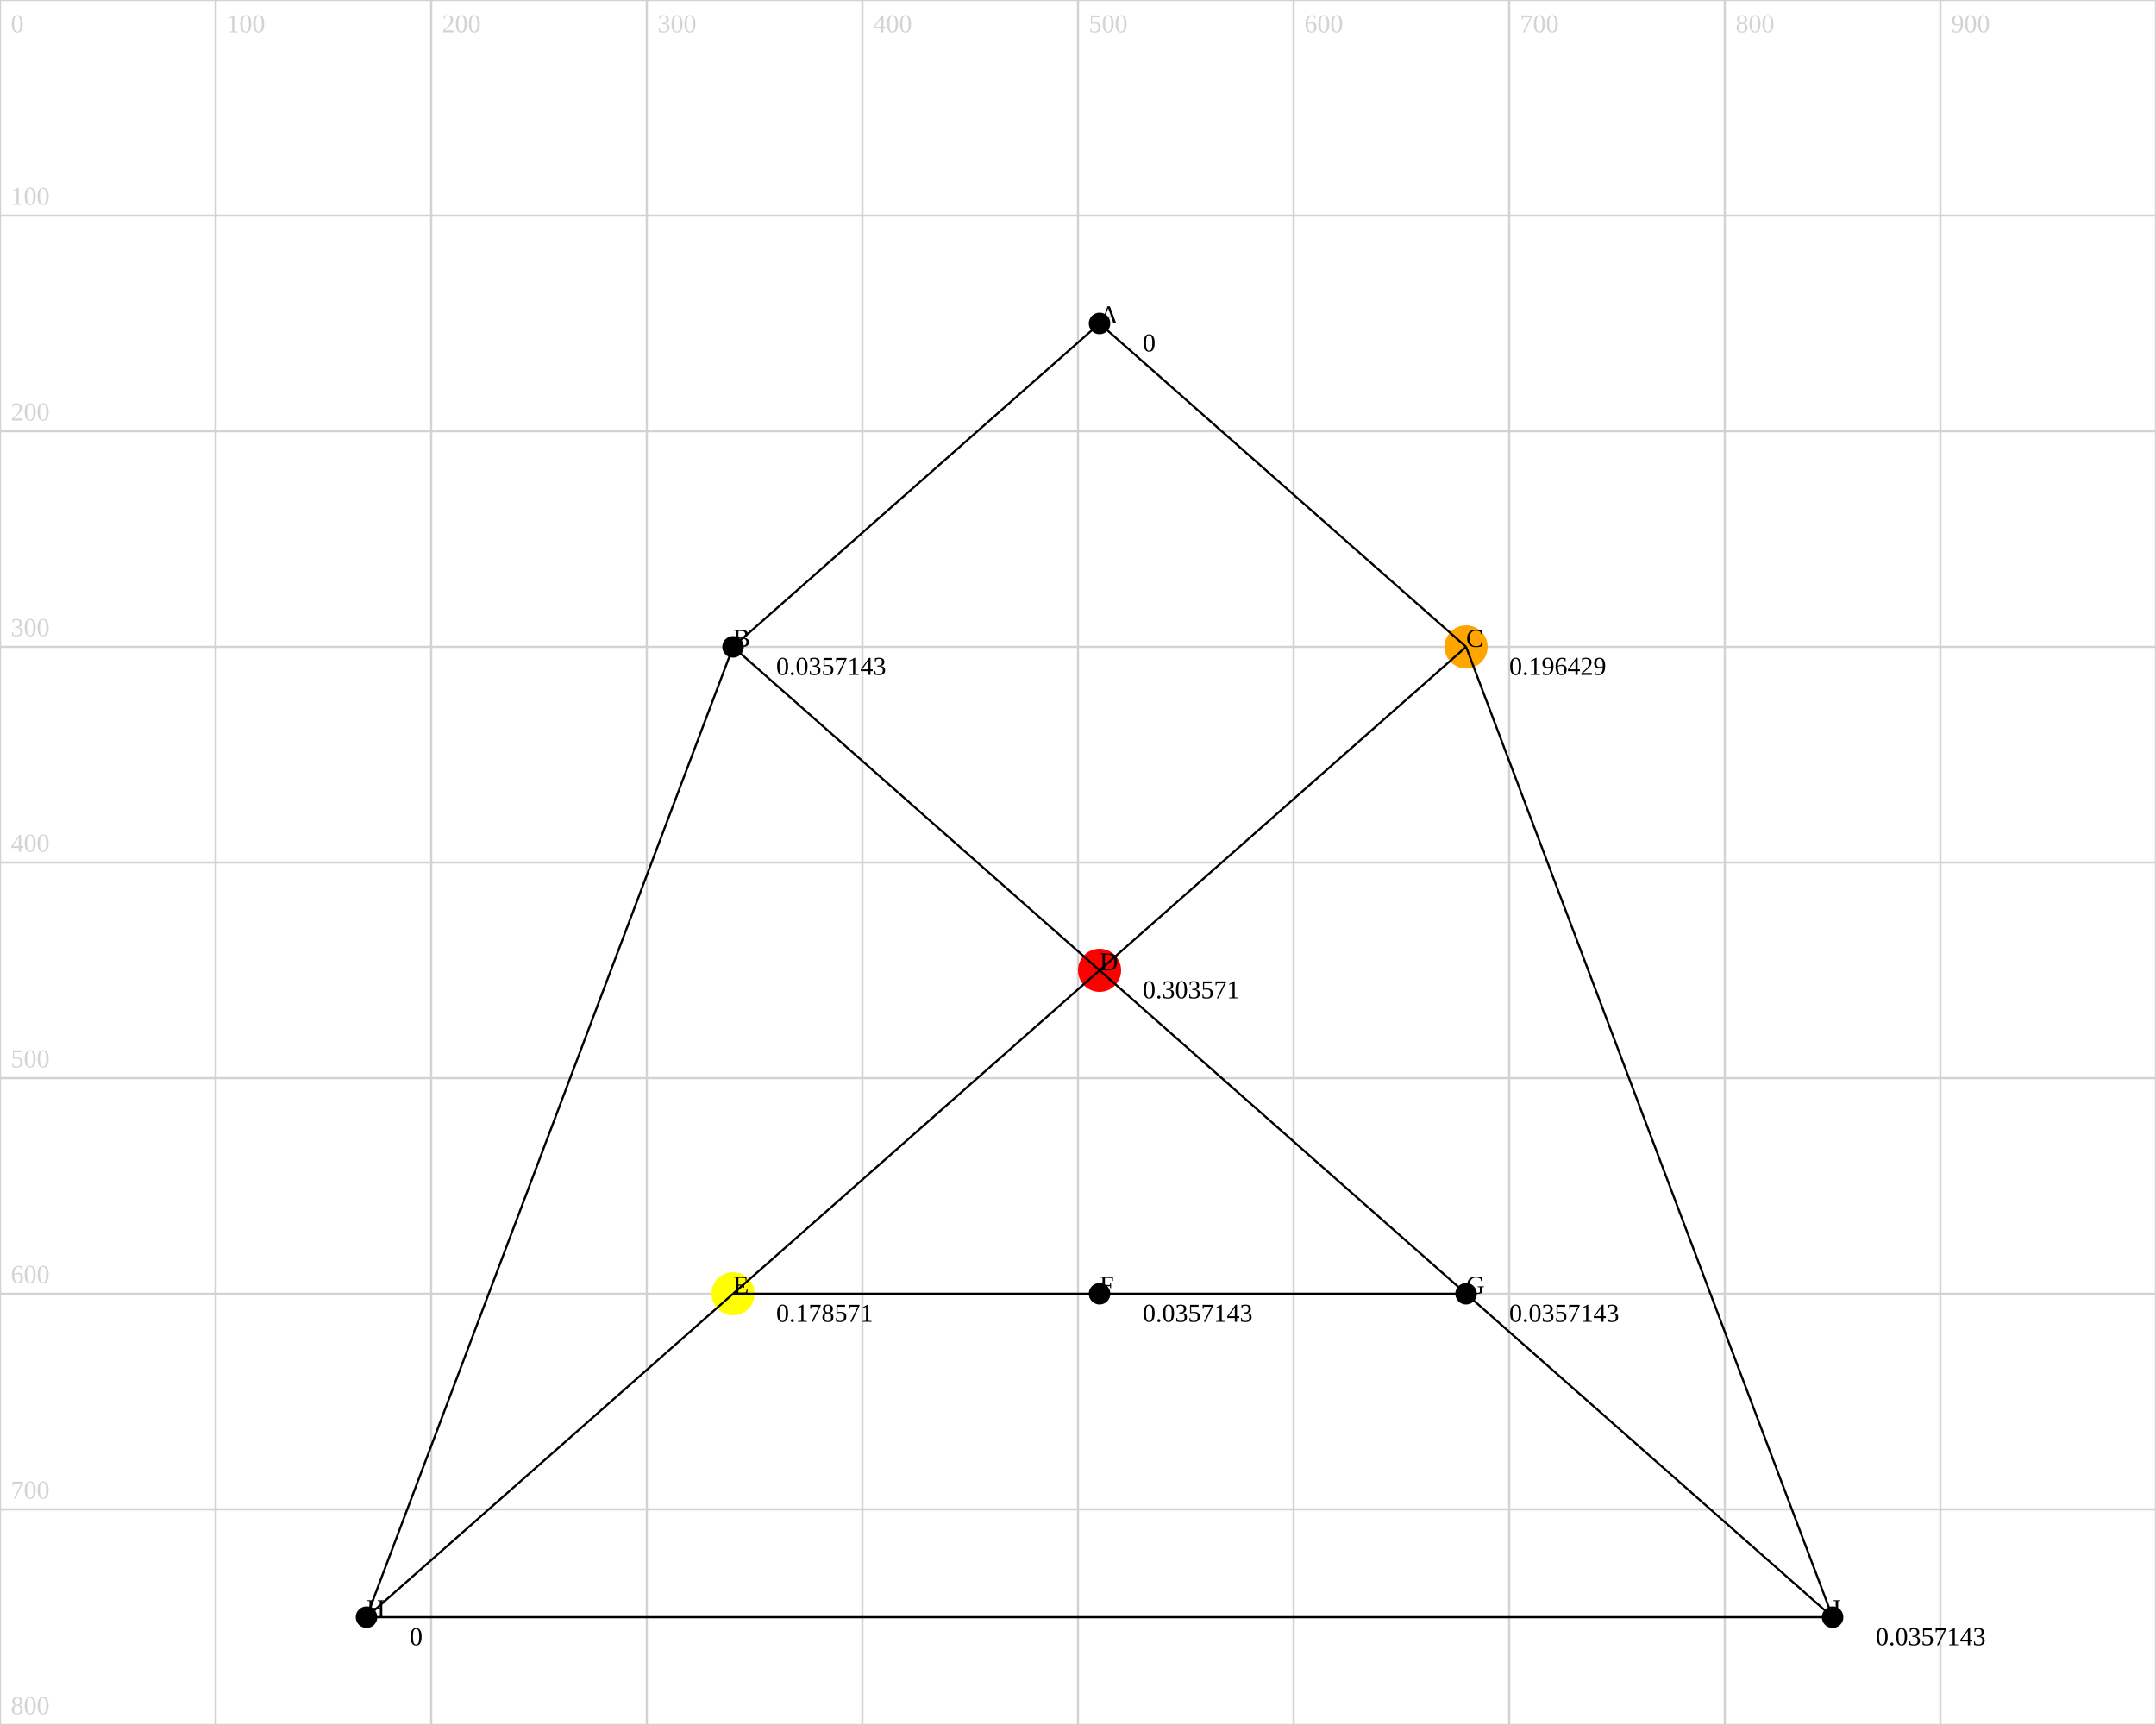
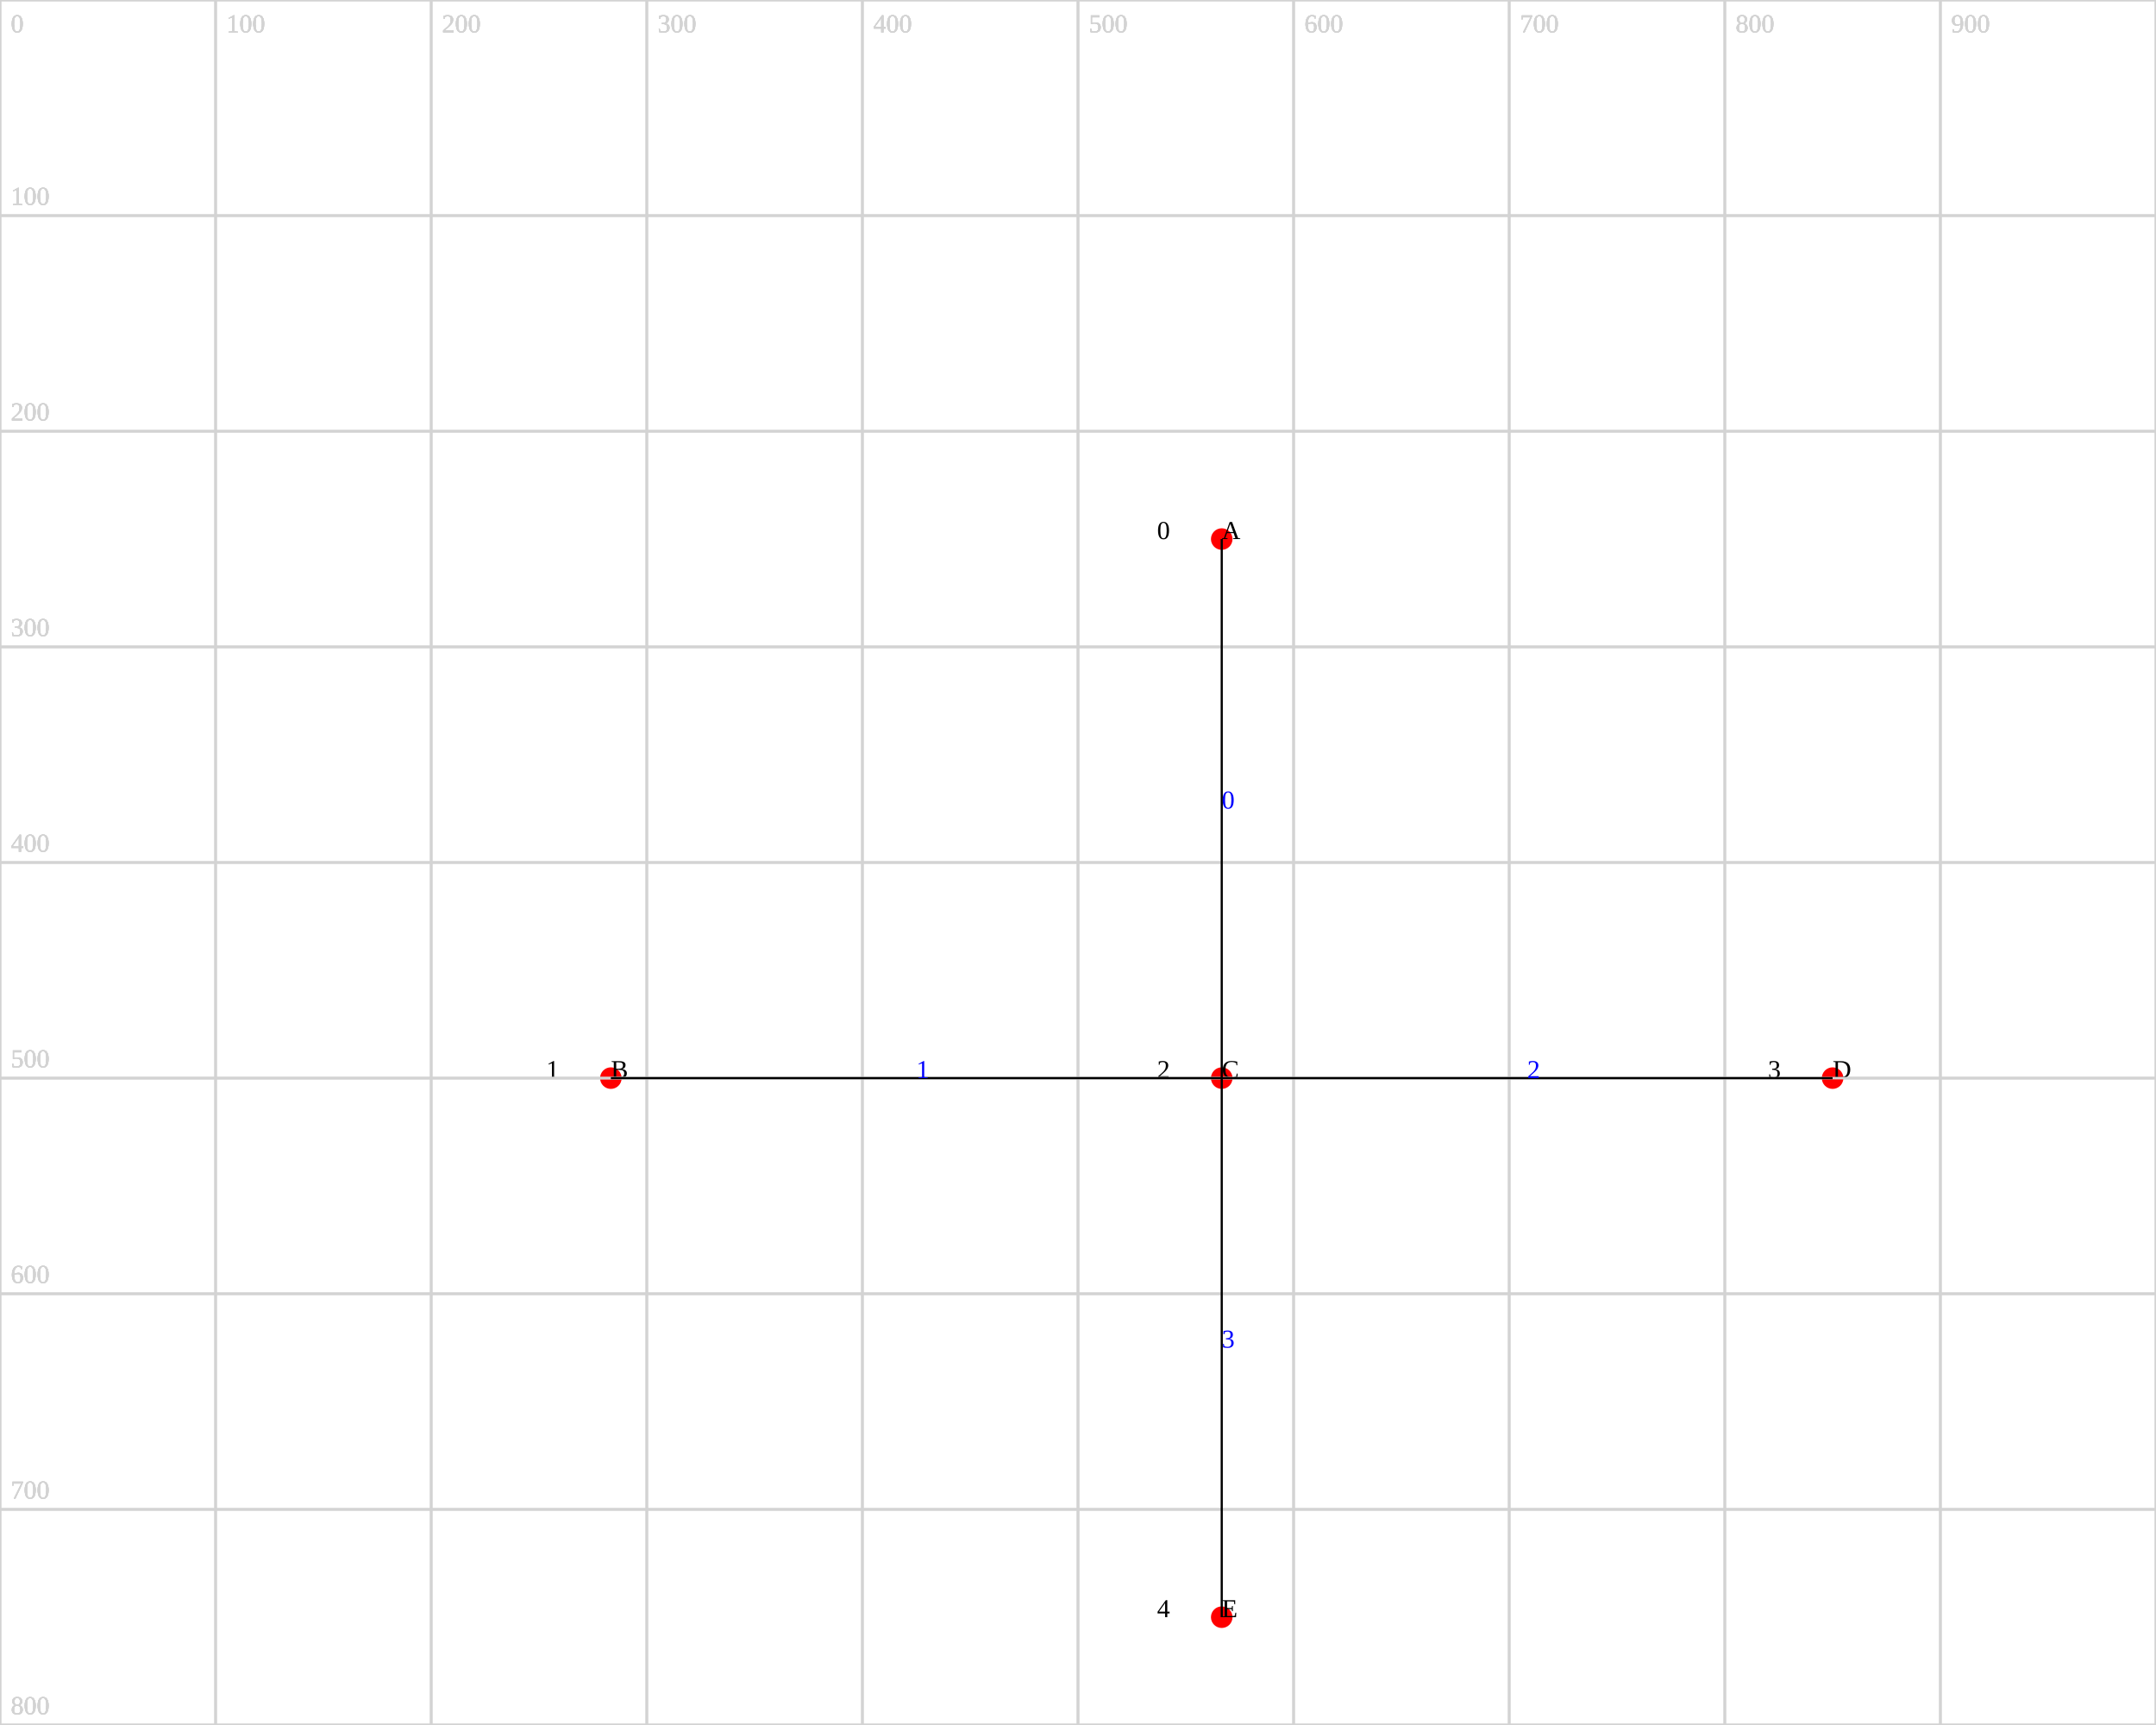
<svg xmlns="http://www.w3.org/2000/svg" version="1.1" width="1000" height="800">
-   <line x1="0" y1="0" x2="1000" y2="0" stroke="lightgrey" />
-   <text x="5" y="-5" fill="lightgrey">0</text>
-   <line x1="0" y1="100" x2="1000" y2="100" stroke="lightgrey" />
-   <text x="5" y="95" fill="lightgrey">100</text>
-   <line x1="0" y1="200" x2="1000" y2="200" stroke="lightgrey" />
-   <text x="5" y="195" fill="lightgrey">200</text>
-   <line x1="0" y1="300" x2="1000" y2="300" stroke="lightgrey" />
-   <text x="5" y="295" fill="lightgrey">300</text>
-   <line x1="0" y1="400" x2="1000" y2="400" stroke="lightgrey" />
-   <text x="5" y="395" fill="lightgrey">400</text>
-   <line x1="0" y1="500" x2="1000" y2="500" stroke="lightgrey" />
-   <text x="5" y="495" fill="lightgrey">500</text>
-   <line x1="0" y1="600" x2="1000" y2="600" stroke="lightgrey" />
-   <text x="5" y="595" fill="lightgrey">600</text>
-   <line x1="0" y1="700" x2="1000" y2="700" stroke="lightgrey" />
-   <text x="5" y="695" fill="lightgrey">700</text>
-   <line x1="0" y1="800" x2="1000" y2="800" stroke="lightgrey" />
-   <text x="5" y="795" fill="lightgrey">800</text>
-   <line x1="0" y1="0" x2="0" y2="800" stroke="lightgrey" />
-   <text x="5" y="15" fill="lightgrey">0</text>
-   <line x1="100" y1="0" x2="100" y2="800" stroke="lightgrey" />
-   <text x="105" y="15" fill="lightgrey">100</text>
-   <line x1="200" y1="0" x2="200" y2="800" stroke="lightgrey" />
-   <text x="205" y="15" fill="lightgrey">200</text>
-   <line x1="300" y1="0" x2="300" y2="800" stroke="lightgrey" />
-   <text x="305" y="15" fill="lightgrey">300</text>
-   <line x1="400" y1="0" x2="400" y2="800" stroke="lightgrey" />
-   <text x="405" y="15" fill="lightgrey">400</text>
-   <line x1="500" y1="0" x2="500" y2="800" stroke="lightgrey" />
-   <text x="505" y="15" fill="lightgrey">500</text>
-   <line x1="600" y1="0" x2="600" y2="800" stroke="lightgrey" />
-   <text x="605" y="15" fill="lightgrey">600</text>
-   <line x1="700" y1="0" x2="700" y2="800" stroke="lightgrey" />
-   <text x="705" y="15" fill="lightgrey">700</text>
-   <line x1="800" y1="0" x2="800" y2="800" stroke="lightgrey" />
-   <text x="805" y="15" fill="lightgrey">800</text>
-   <line x1="900" y1="0" x2="900" y2="800" stroke="lightgrey" />
-   <text x="905" y="15" fill="lightgrey">900</text>
-   <line x1="1000" y1="0" x2="1000" y2="800" stroke="lightgrey" />
-   <text x="1005" y="15" fill="lightgrey">1000</text>
-   <circle cx="510" cy="150" r="5" fill="black" />
-   <text x="530" y="163" fill="black">0</text>
-   <circle cx="340" cy="300" r="5" fill="black" />
-   <text x="360" y="313" fill="black">0.0357143</text>
-   <circle cx="680" cy="300" r="10" fill="orange" />
-   <text x="700" y="313" fill="black">0.196429</text>
-   <circle cx="510" cy="450" r="10" fill="red" />
-   <text x="530" y="463" fill="black">0.303571</text>
-   <circle cx="340" cy="600" r="10" fill="yellow" />
-   <text x="360" y="613" fill="black">0.178571</text>
-   <circle cx="510" cy="600" r="5" fill="black" />
-   <text x="530" y="613" fill="black">0.0357143</text>
-   <circle cx="680" cy="600" r="5" fill="black" />
-   <text x="700" y="613" fill="black">0.0357143</text>
-   <circle cx="170" cy="750" r="5" fill="black" />
-   <text x="190" y="763" fill="black">0</text>
-   <circle cx="850" cy="750" r="5" fill="black" />
-   <text x="870" y="763" fill="black">0.0357143</text>
-   <text x="510" y="150" fill="black">A</text>
-   <text x="340" y="300" fill="black">B</text>
-   <text x="680" y="300" fill="black">C</text>
-   <text x="510" y="450" fill="black">D</text>
-   <text x="340" y="600" fill="black">E</text>
-   <text x="510" y="600" fill="black">F</text>
-   <text x="680" y="600" fill="black">G</text>
-   <text x="170" y="750" fill="black">H</text>
-   <text x="850" y="750" fill="black">I</text>
-   <line x1="510" y1="150" x2="340" y2="300" stroke="black" />
-   <line x1="510" y1="150" x2="680" y2="300" stroke="black" />
-   <line x1="340" y1="300" x2="510" y2="450" stroke="black" />
-   <line x1="680" y1="300" x2="510" y2="450" stroke="black" />
-   <line x1="510" y1="450" x2="340" y2="600" stroke="black" />
-   <line x1="510" y1="450" x2="680" y2="600" stroke="black" />
-   <line x1="340" y1="300" x2="170" y2="750" stroke="black" />
-   <line x1="680" y1="300" x2="850" y2="750" stroke="black" />
-   <line x1="340" y1="600" x2="510" y2="600" stroke="black" />
-   <line x1="510" y1="600" x2="680" y2="600" stroke="black" />
-   <line x1="680" y1="600" x2="850" y2="750" stroke="black" />
-   <line x1="340" y1="600" x2="170" y2="750" stroke="black" />
-   <line x1="170" y1="750" x2="850" y2="750" stroke="black" />
+   <circle cx="566.667" cy="250" r="5" fill="red" />
+   <text x="566.667" y="250" fill="black">A</text>
+   <text x="536.667" y="250" fill="black">0</text>
+   <line x1="0" y1="0" x2="1000" y2="0" stroke="lightgrey" />
+   <text x="5" y="-5" fill="lightgrey">0</text>
+   <line x1="0" y1="100" x2="1000" y2="100" stroke="lightgrey" />
+   <text x="5" y="95" fill="lightgrey">100</text>
+   <line x1="0" y1="200" x2="1000" y2="200" stroke="lightgrey" />
+   <text x="5" y="195" fill="lightgrey">200</text>
+   <line x1="0" y1="300" x2="1000" y2="300" stroke="lightgrey" />
+   <text x="5" y="295" fill="lightgrey">300</text>
+   <line x1="0" y1="400" x2="1000" y2="400" stroke="lightgrey" />
+   <text x="5" y="395" fill="lightgrey">400</text>
+   <line x1="0" y1="500" x2="1000" y2="500" stroke="lightgrey" />
+   <text x="5" y="495" fill="lightgrey">500</text>
+   <line x1="0" y1="600" x2="1000" y2="600" stroke="lightgrey" />
+   <text x="5" y="595" fill="lightgrey">600</text>
+   <line x1="0" y1="700" x2="1000" y2="700" stroke="lightgrey" />
+   <text x="5" y="695" fill="lightgrey">700</text>
+   <line x1="0" y1="800" x2="1000" y2="800" stroke="lightgrey" />
+   <text x="5" y="795" fill="lightgrey">800</text>
+   <line x1="0" y1="0" x2="0" y2="800" stroke="lightgrey" />
+   <text x="5" y="15" fill="lightgrey">0</text>
+   <line x1="100" y1="0" x2="100" y2="800" stroke="lightgrey" />
+   <text x="105" y="15" fill="lightgrey">100</text>
+   <line x1="200" y1="0" x2="200" y2="800" stroke="lightgrey" />
+   <text x="205" y="15" fill="lightgrey">200</text>
+   <line x1="300" y1="0" x2="300" y2="800" stroke="lightgrey" />
+   <text x="305" y="15" fill="lightgrey">300</text>
+   <line x1="400" y1="0" x2="400" y2="800" stroke="lightgrey" />
+   <text x="405" y="15" fill="lightgrey">400</text>
+   <line x1="500" y1="0" x2="500" y2="800" stroke="lightgrey" />
+   <text x="505" y="15" fill="lightgrey">500</text>
+   <line x1="600" y1="0" x2="600" y2="800" stroke="lightgrey" />
+   <text x="605" y="15" fill="lightgrey">600</text>
+   <line x1="700" y1="0" x2="700" y2="800" stroke="lightgrey" />
+   <text x="705" y="15" fill="lightgrey">700</text>
+   <line x1="800" y1="0" x2="800" y2="800" stroke="lightgrey" />
+   <text x="805" y="15" fill="lightgrey">800</text>
+   <line x1="900" y1="0" x2="900" y2="800" stroke="lightgrey" />
+   <text x="905" y="15" fill="lightgrey">900</text>
+   <line x1="1000" y1="0" x2="1000" y2="800" stroke="lightgrey" />
+   <text x="1005" y="15" fill="lightgrey">1000</text>
+   <circle cx="283.333" cy="500" r="5" fill="red" />
+   <text x="283.333" y="500" fill="black">B</text>
+   <text x="253.333" y="500" fill="black">1</text>
+   <line x1="0" y1="0" x2="1000" y2="0" stroke="lightgrey" />
+   <text x="5" y="-5" fill="lightgrey">0</text>
+   <line x1="0" y1="100" x2="1000" y2="100" stroke="lightgrey" />
+   <text x="5" y="95" fill="lightgrey">100</text>
+   <line x1="0" y1="200" x2="1000" y2="200" stroke="lightgrey" />
+   <text x="5" y="195" fill="lightgrey">200</text>
+   <line x1="0" y1="300" x2="1000" y2="300" stroke="lightgrey" />
+   <text x="5" y="295" fill="lightgrey">300</text>
+   <line x1="0" y1="400" x2="1000" y2="400" stroke="lightgrey" />
+   <text x="5" y="395" fill="lightgrey">400</text>
+   <line x1="0" y1="500" x2="1000" y2="500" stroke="lightgrey" />
+   <text x="5" y="495" fill="lightgrey">500</text>
+   <line x1="0" y1="600" x2="1000" y2="600" stroke="lightgrey" />
+   <text x="5" y="595" fill="lightgrey">600</text>
+   <line x1="0" y1="700" x2="1000" y2="700" stroke="lightgrey" />
+   <text x="5" y="695" fill="lightgrey">700</text>
+   <line x1="0" y1="800" x2="1000" y2="800" stroke="lightgrey" />
+   <text x="5" y="795" fill="lightgrey">800</text>
+   <line x1="0" y1="0" x2="0" y2="800" stroke="lightgrey" />
+   <text x="5" y="15" fill="lightgrey">0</text>
+   <line x1="100" y1="0" x2="100" y2="800" stroke="lightgrey" />
+   <text x="105" y="15" fill="lightgrey">100</text>
+   <line x1="200" y1="0" x2="200" y2="800" stroke="lightgrey" />
+   <text x="205" y="15" fill="lightgrey">200</text>
+   <line x1="300" y1="0" x2="300" y2="800" stroke="lightgrey" />
+   <text x="305" y="15" fill="lightgrey">300</text>
+   <line x1="400" y1="0" x2="400" y2="800" stroke="lightgrey" />
+   <text x="405" y="15" fill="lightgrey">400</text>
+   <line x1="500" y1="0" x2="500" y2="800" stroke="lightgrey" />
+   <text x="505" y="15" fill="lightgrey">500</text>
+   <line x1="600" y1="0" x2="600" y2="800" stroke="lightgrey" />
+   <text x="605" y="15" fill="lightgrey">600</text>
+   <line x1="700" y1="0" x2="700" y2="800" stroke="lightgrey" />
+   <text x="705" y="15" fill="lightgrey">700</text>
+   <line x1="800" y1="0" x2="800" y2="800" stroke="lightgrey" />
+   <text x="805" y="15" fill="lightgrey">800</text>
+   <line x1="900" y1="0" x2="900" y2="800" stroke="lightgrey" />
+   <text x="905" y="15" fill="lightgrey">900</text>
+   <line x1="1000" y1="0" x2="1000" y2="800" stroke="lightgrey" />
+   <text x="1005" y="15" fill="lightgrey">1000</text>
+   <circle cx="566.667" cy="500" r="5" fill="red" />
+   <text x="566.667" y="500" fill="black">C</text>
+   <text x="536.667" y="500" fill="black">2</text>
+   <line x1="0" y1="0" x2="1000" y2="0" stroke="lightgrey" />
+   <text x="5" y="-5" fill="lightgrey">0</text>
+   <line x1="0" y1="100" x2="1000" y2="100" stroke="lightgrey" />
+   <text x="5" y="95" fill="lightgrey">100</text>
+   <line x1="0" y1="200" x2="1000" y2="200" stroke="lightgrey" />
+   <text x="5" y="195" fill="lightgrey">200</text>
+   <line x1="0" y1="300" x2="1000" y2="300" stroke="lightgrey" />
+   <text x="5" y="295" fill="lightgrey">300</text>
+   <line x1="0" y1="400" x2="1000" y2="400" stroke="lightgrey" />
+   <text x="5" y="395" fill="lightgrey">400</text>
+   <line x1="0" y1="500" x2="1000" y2="500" stroke="lightgrey" />
+   <text x="5" y="495" fill="lightgrey">500</text>
+   <line x1="0" y1="600" x2="1000" y2="600" stroke="lightgrey" />
+   <text x="5" y="595" fill="lightgrey">600</text>
+   <line x1="0" y1="700" x2="1000" y2="700" stroke="lightgrey" />
+   <text x="5" y="695" fill="lightgrey">700</text>
+   <line x1="0" y1="800" x2="1000" y2="800" stroke="lightgrey" />
+   <text x="5" y="795" fill="lightgrey">800</text>
+   <line x1="0" y1="0" x2="0" y2="800" stroke="lightgrey" />
+   <text x="5" y="15" fill="lightgrey">0</text>
+   <line x1="100" y1="0" x2="100" y2="800" stroke="lightgrey" />
+   <text x="105" y="15" fill="lightgrey">100</text>
+   <line x1="200" y1="0" x2="200" y2="800" stroke="lightgrey" />
+   <text x="205" y="15" fill="lightgrey">200</text>
+   <line x1="300" y1="0" x2="300" y2="800" stroke="lightgrey" />
+   <text x="305" y="15" fill="lightgrey">300</text>
+   <line x1="400" y1="0" x2="400" y2="800" stroke="lightgrey" />
+   <text x="405" y="15" fill="lightgrey">400</text>
+   <line x1="500" y1="0" x2="500" y2="800" stroke="lightgrey" />
+   <text x="505" y="15" fill="lightgrey">500</text>
+   <line x1="600" y1="0" x2="600" y2="800" stroke="lightgrey" />
+   <text x="605" y="15" fill="lightgrey">600</text>
+   <line x1="700" y1="0" x2="700" y2="800" stroke="lightgrey" />
+   <text x="705" y="15" fill="lightgrey">700</text>
+   <line x1="800" y1="0" x2="800" y2="800" stroke="lightgrey" />
+   <text x="805" y="15" fill="lightgrey">800</text>
+   <line x1="900" y1="0" x2="900" y2="800" stroke="lightgrey" />
+   <text x="905" y="15" fill="lightgrey">900</text>
+   <line x1="1000" y1="0" x2="1000" y2="800" stroke="lightgrey" />
+   <text x="1005" y="15" fill="lightgrey">1000</text>
+   <circle cx="850" cy="500" r="5" fill="red" />
+   <text x="850" y="500" fill="black">D</text>
+   <text x="820" y="500" fill="black">3</text>
+   <line x1="0" y1="0" x2="1000" y2="0" stroke="lightgrey" />
+   <text x="5" y="-5" fill="lightgrey">0</text>
+   <line x1="0" y1="100" x2="1000" y2="100" stroke="lightgrey" />
+   <text x="5" y="95" fill="lightgrey">100</text>
+   <line x1="0" y1="200" x2="1000" y2="200" stroke="lightgrey" />
+   <text x="5" y="195" fill="lightgrey">200</text>
+   <line x1="0" y1="300" x2="1000" y2="300" stroke="lightgrey" />
+   <text x="5" y="295" fill="lightgrey">300</text>
+   <line x1="0" y1="400" x2="1000" y2="400" stroke="lightgrey" />
+   <text x="5" y="395" fill="lightgrey">400</text>
+   <line x1="0" y1="500" x2="1000" y2="500" stroke="lightgrey" />
+   <text x="5" y="495" fill="lightgrey">500</text>
+   <line x1="0" y1="600" x2="1000" y2="600" stroke="lightgrey" />
+   <text x="5" y="595" fill="lightgrey">600</text>
+   <line x1="0" y1="700" x2="1000" y2="700" stroke="lightgrey" />
+   <text x="5" y="695" fill="lightgrey">700</text>
+   <line x1="0" y1="800" x2="1000" y2="800" stroke="lightgrey" />
+   <text x="5" y="795" fill="lightgrey">800</text>
+   <line x1="0" y1="0" x2="0" y2="800" stroke="lightgrey" />
+   <text x="5" y="15" fill="lightgrey">0</text>
+   <line x1="100" y1="0" x2="100" y2="800" stroke="lightgrey" />
+   <text x="105" y="15" fill="lightgrey">100</text>
+   <line x1="200" y1="0" x2="200" y2="800" stroke="lightgrey" />
+   <text x="205" y="15" fill="lightgrey">200</text>
+   <line x1="300" y1="0" x2="300" y2="800" stroke="lightgrey" />
+   <text x="305" y="15" fill="lightgrey">300</text>
+   <line x1="400" y1="0" x2="400" y2="800" stroke="lightgrey" />
+   <text x="405" y="15" fill="lightgrey">400</text>
+   <line x1="500" y1="0" x2="500" y2="800" stroke="lightgrey" />
+   <text x="505" y="15" fill="lightgrey">500</text>
+   <line x1="600" y1="0" x2="600" y2="800" stroke="lightgrey" />
+   <text x="605" y="15" fill="lightgrey">600</text>
+   <line x1="700" y1="0" x2="700" y2="800" stroke="lightgrey" />
+   <text x="705" y="15" fill="lightgrey">700</text>
+   <line x1="800" y1="0" x2="800" y2="800" stroke="lightgrey" />
+   <text x="805" y="15" fill="lightgrey">800</text>
+   <line x1="900" y1="0" x2="900" y2="800" stroke="lightgrey" />
+   <text x="905" y="15" fill="lightgrey">900</text>
+   <line x1="1000" y1="0" x2="1000" y2="800" stroke="lightgrey" />
+   <text x="1005" y="15" fill="lightgrey">1000</text>
+   <circle cx="566.667" cy="750" r="5" fill="red" />
+   <text x="566.667" y="750" fill="black">E</text>
+   <text x="536.667" y="750" fill="black">4</text>
+   <line x1="0" y1="0" x2="1000" y2="0" stroke="lightgrey" />
+   <text x="5" y="-5" fill="lightgrey">0</text>
+   <line x1="0" y1="100" x2="1000" y2="100" stroke="lightgrey" />
+   <text x="5" y="95" fill="lightgrey">100</text>
+   <line x1="0" y1="200" x2="1000" y2="200" stroke="lightgrey" />
+   <text x="5" y="195" fill="lightgrey">200</text>
+   <line x1="0" y1="300" x2="1000" y2="300" stroke="lightgrey" />
+   <text x="5" y="295" fill="lightgrey">300</text>
+   <line x1="0" y1="400" x2="1000" y2="400" stroke="lightgrey" />
+   <text x="5" y="395" fill="lightgrey">400</text>
+   <line x1="0" y1="500" x2="1000" y2="500" stroke="lightgrey" />
+   <text x="5" y="495" fill="lightgrey">500</text>
+   <line x1="0" y1="600" x2="1000" y2="600" stroke="lightgrey" />
+   <text x="5" y="595" fill="lightgrey">600</text>
+   <line x1="0" y1="700" x2="1000" y2="700" stroke="lightgrey" />
+   <text x="5" y="695" fill="lightgrey">700</text>
+   <line x1="0" y1="800" x2="1000" y2="800" stroke="lightgrey" />
+   <text x="5" y="795" fill="lightgrey">800</text>
+   <line x1="0" y1="0" x2="0" y2="800" stroke="lightgrey" />
+   <text x="5" y="15" fill="lightgrey">0</text>
+   <line x1="100" y1="0" x2="100" y2="800" stroke="lightgrey" />
+   <text x="105" y="15" fill="lightgrey">100</text>
+   <line x1="200" y1="0" x2="200" y2="800" stroke="lightgrey" />
+   <text x="205" y="15" fill="lightgrey">200</text>
+   <line x1="300" y1="0" x2="300" y2="800" stroke="lightgrey" />
+   <text x="305" y="15" fill="lightgrey">300</text>
+   <line x1="400" y1="0" x2="400" y2="800" stroke="lightgrey" />
+   <text x="405" y="15" fill="lightgrey">400</text>
+   <line x1="500" y1="0" x2="500" y2="800" stroke="lightgrey" />
+   <text x="505" y="15" fill="lightgrey">500</text>
+   <line x1="600" y1="0" x2="600" y2="800" stroke="lightgrey" />
+   <text x="605" y="15" fill="lightgrey">600</text>
+   <line x1="700" y1="0" x2="700" y2="800" stroke="lightgrey" />
+   <text x="705" y="15" fill="lightgrey">700</text>
+   <line x1="800" y1="0" x2="800" y2="800" stroke="lightgrey" />
+   <text x="805" y="15" fill="lightgrey">800</text>
+   <line x1="900" y1="0" x2="900" y2="800" stroke="lightgrey" />
+   <text x="905" y="15" fill="lightgrey">900</text>
+   <line x1="1000" y1="0" x2="1000" y2="800" stroke="lightgrey" />
+   <text x="1005" y="15" fill="lightgrey">1000</text>
+   <line x1="566.667" y1="250" x2="566.667" y2="500" stroke="black" />
+   <text x="566.667" y="375" fill="blue">0</text>
+   <line x1="283.333" y1="500" x2="566.667" y2="500" stroke="black" />
+   <text x="425" y="500" fill="blue">1</text>
+   <line x1="566.667" y1="500" x2="850" y2="500" stroke="black" />
+   <text x="708.333" y="500" fill="blue">2</text>
+   <line x1="566.667" y1="500" x2="566.667" y2="750" stroke="black" />
+   <text x="566.667" y="625" fill="blue">3</text>
  <defs>
    <radialGradient id="redball" cx="30%" cy="30%" r="100%" fx="30%" fy="30%">
      <stop offset="0%" style="stop-color:rgb(255,250,250)" />
      <stop offset="3%" style="stop-color:rgb(255,250,250)" />
      <stop offset="7%" style="stop-color:rgb(255,160,160)" />
      <stop offset="70%" style="stop-color:rgb(255,0,0)" />
      <stop offset="100%" style="stop-color:rgb(255,0,0)" />
    </radialGradient>
    <radialGradient id="greenball" cx="30%" cy="30%" r="100%" fx="30%" fy="30%">
      <stop offset="0%" style="stop-color:rgb(250,255,250)" />
      <stop offset="3%" style="stop-color:rgb(250,255,250)" />
      <stop offset="7%" style="stop-color:rgb(160,255,160)" />
      <stop offset="70%" style="stop-color:rgb(0,255,0)" />
      <stop offset="100%" style="stop-color:rgb(0,255,0)" />
    </radialGradient>
    <radialGradient id="blueball" cx="30%" cy="30%" r="100%" fx="30%" fy="30%">
      <stop offset="0%" style="stop-color:rgb(250,250,255)" />
      <stop offset="3%" style="stop-color:rgb(250,250,255)" />
      <stop offset="7%" style="stop-color:rgb(160,160,255)" />
      <stop offset="70%" style="stop-color:rgb(0,0,255)" />
      <stop offset="100%" style="stop-color:rgb(0,255,0)" />
    </radialGradient>
    <radialGradient id="yellowball" cx="30%" cy="30%" r="100%" fx="30%" fy="30%">
      <stop offset="0%" style="stop-color:rgb(255,255,250)" />
      <stop offset="3%" style="stop-color:rgb(255,255,250)" />
      <stop offset="7%" style="stop-color:rgb(255,255,160)" />
      <stop offset="70%" style="stop-color:rgb(255,255,0)" />
      <stop offset="100%" style="stop-color:rgb(255,255,0)" />
    </radialGradient>
    <radialGradient id="greyball" cx="30%" cy="30%" r="100%" fx="30%" fy="30%">
      <stop offset="0%" style="stop-color:rgb(250,250,250)" />
      <stop offset="3%" style="stop-color:rgb(250,250,250)" />
      <stop offset="7%" style="stop-color:rgb(160,160,160)" />
      <stop offset="70%" style="stop-color:rgb(100,100,100)" />
      <stop offset="100%" style="stop-color:rgb(100,100,100)" />
    </radialGradient>
  </defs>
</svg>
